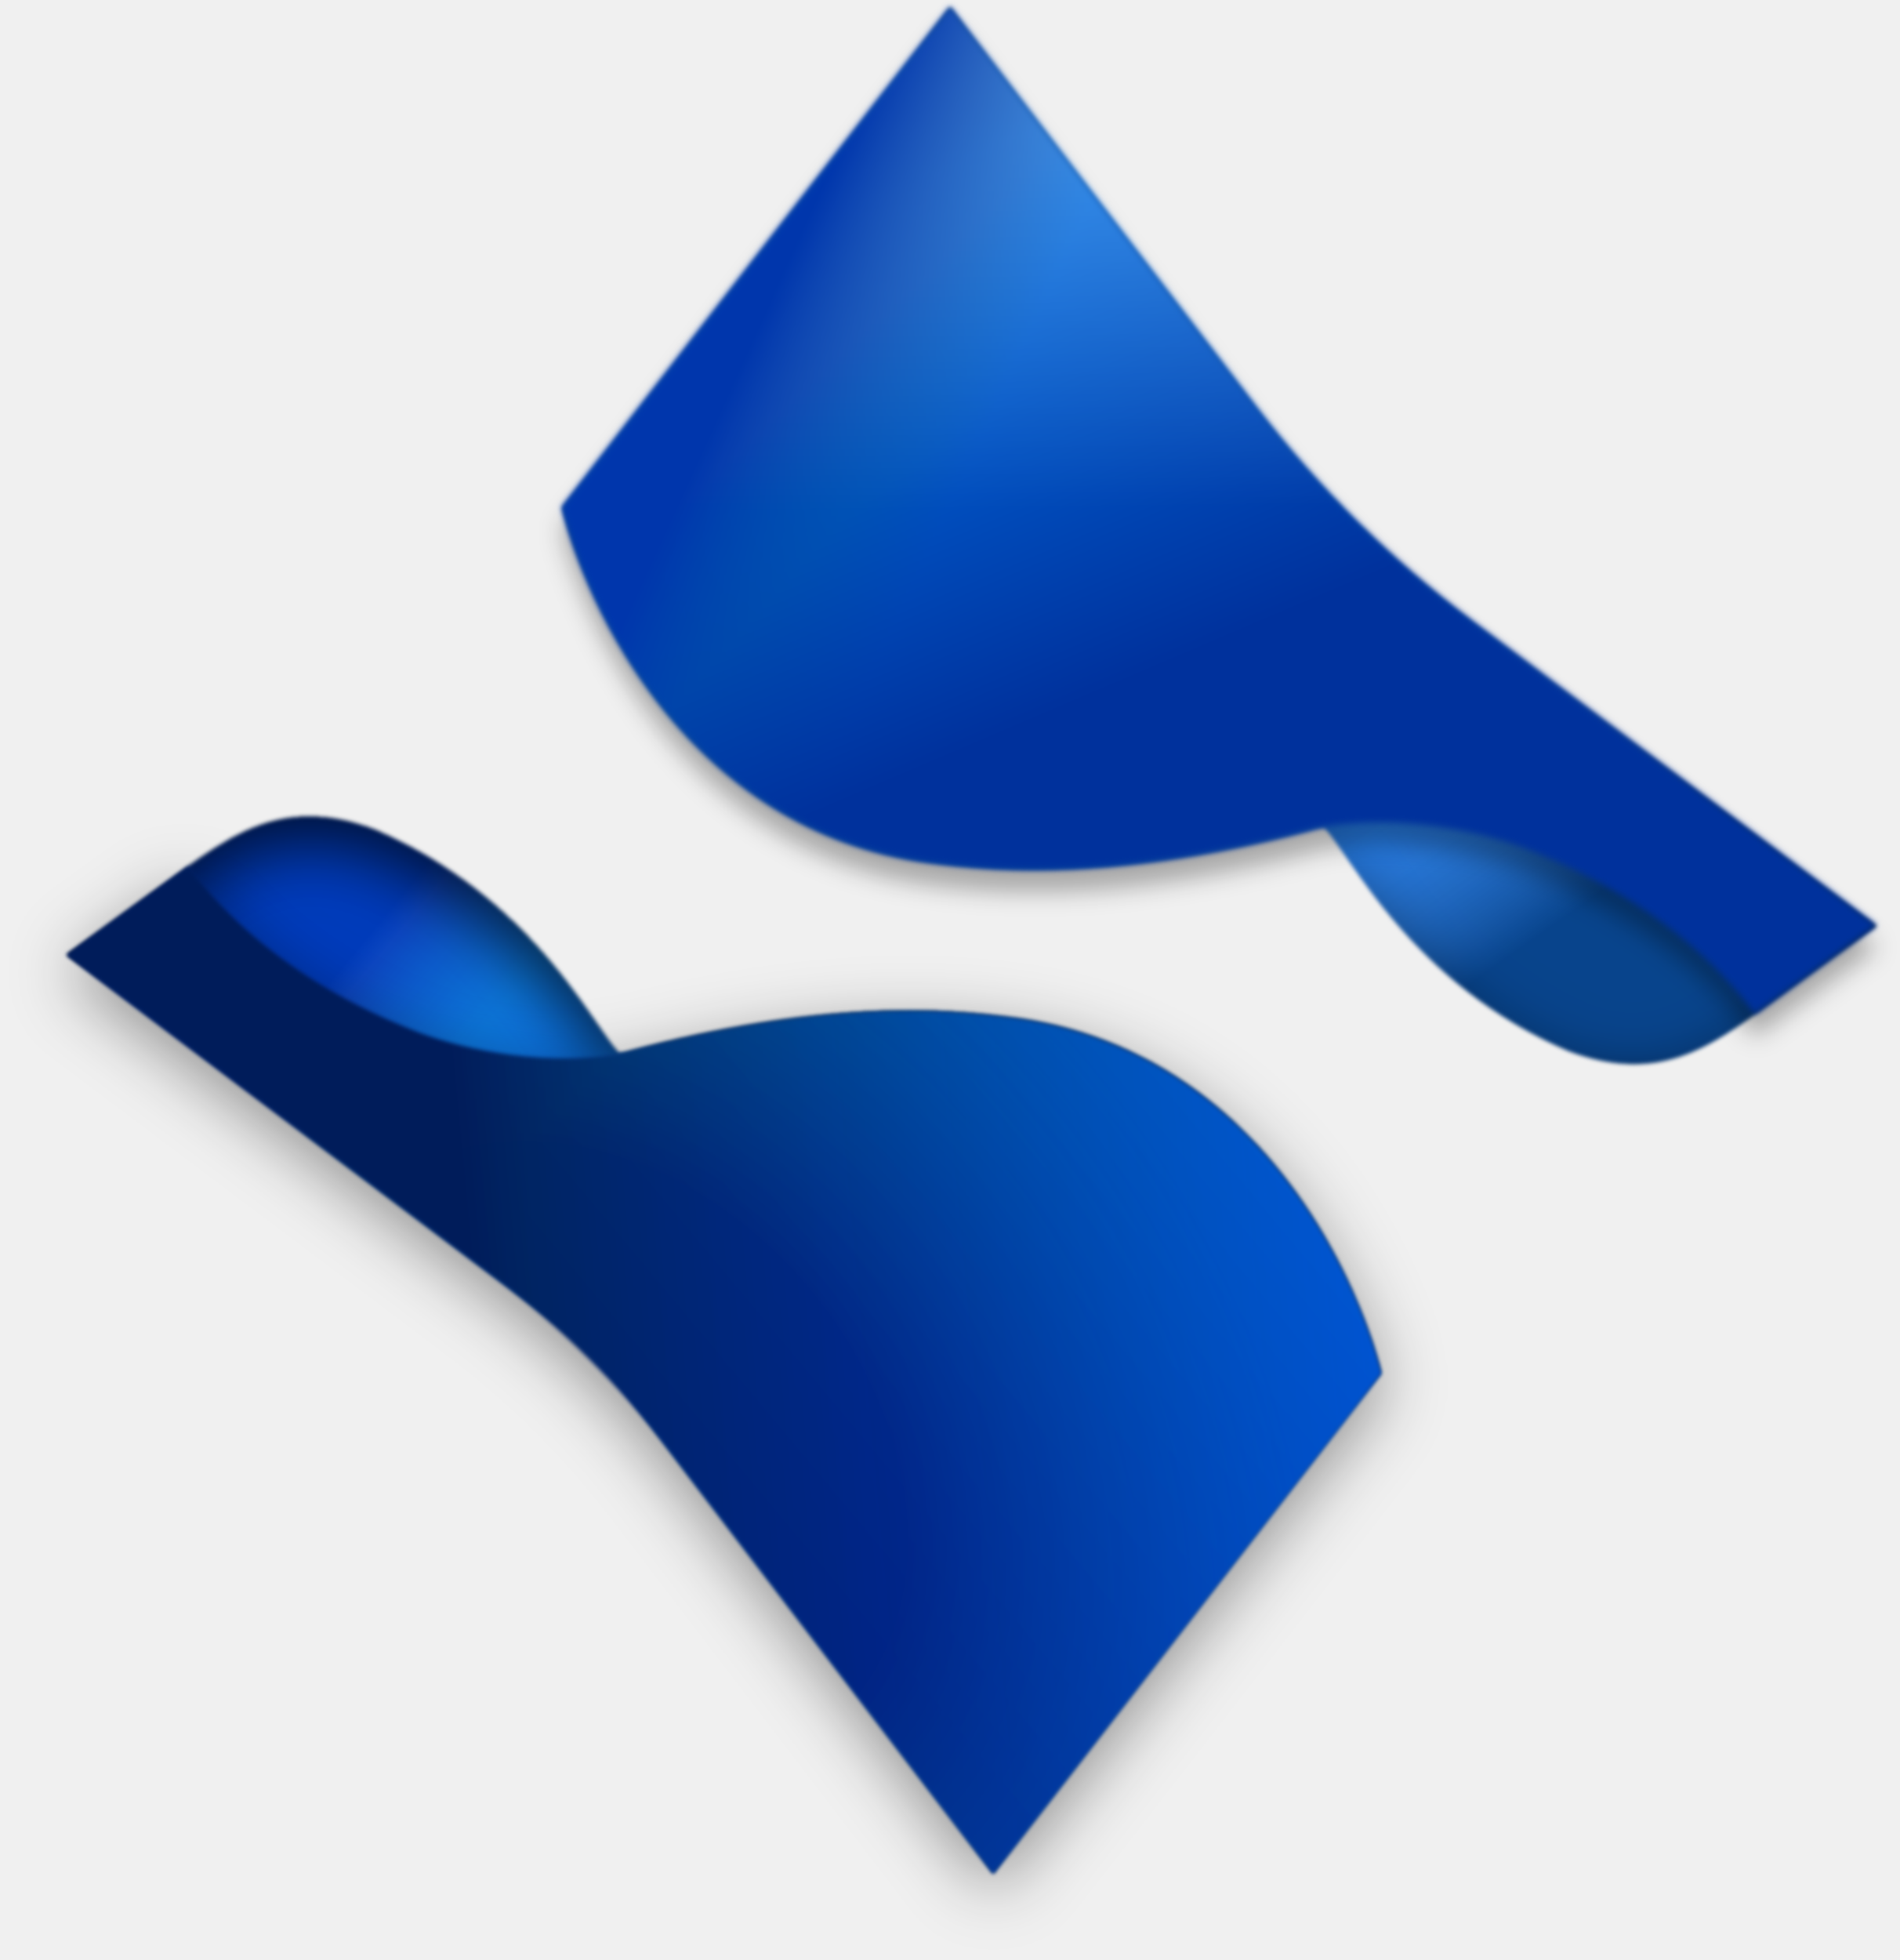
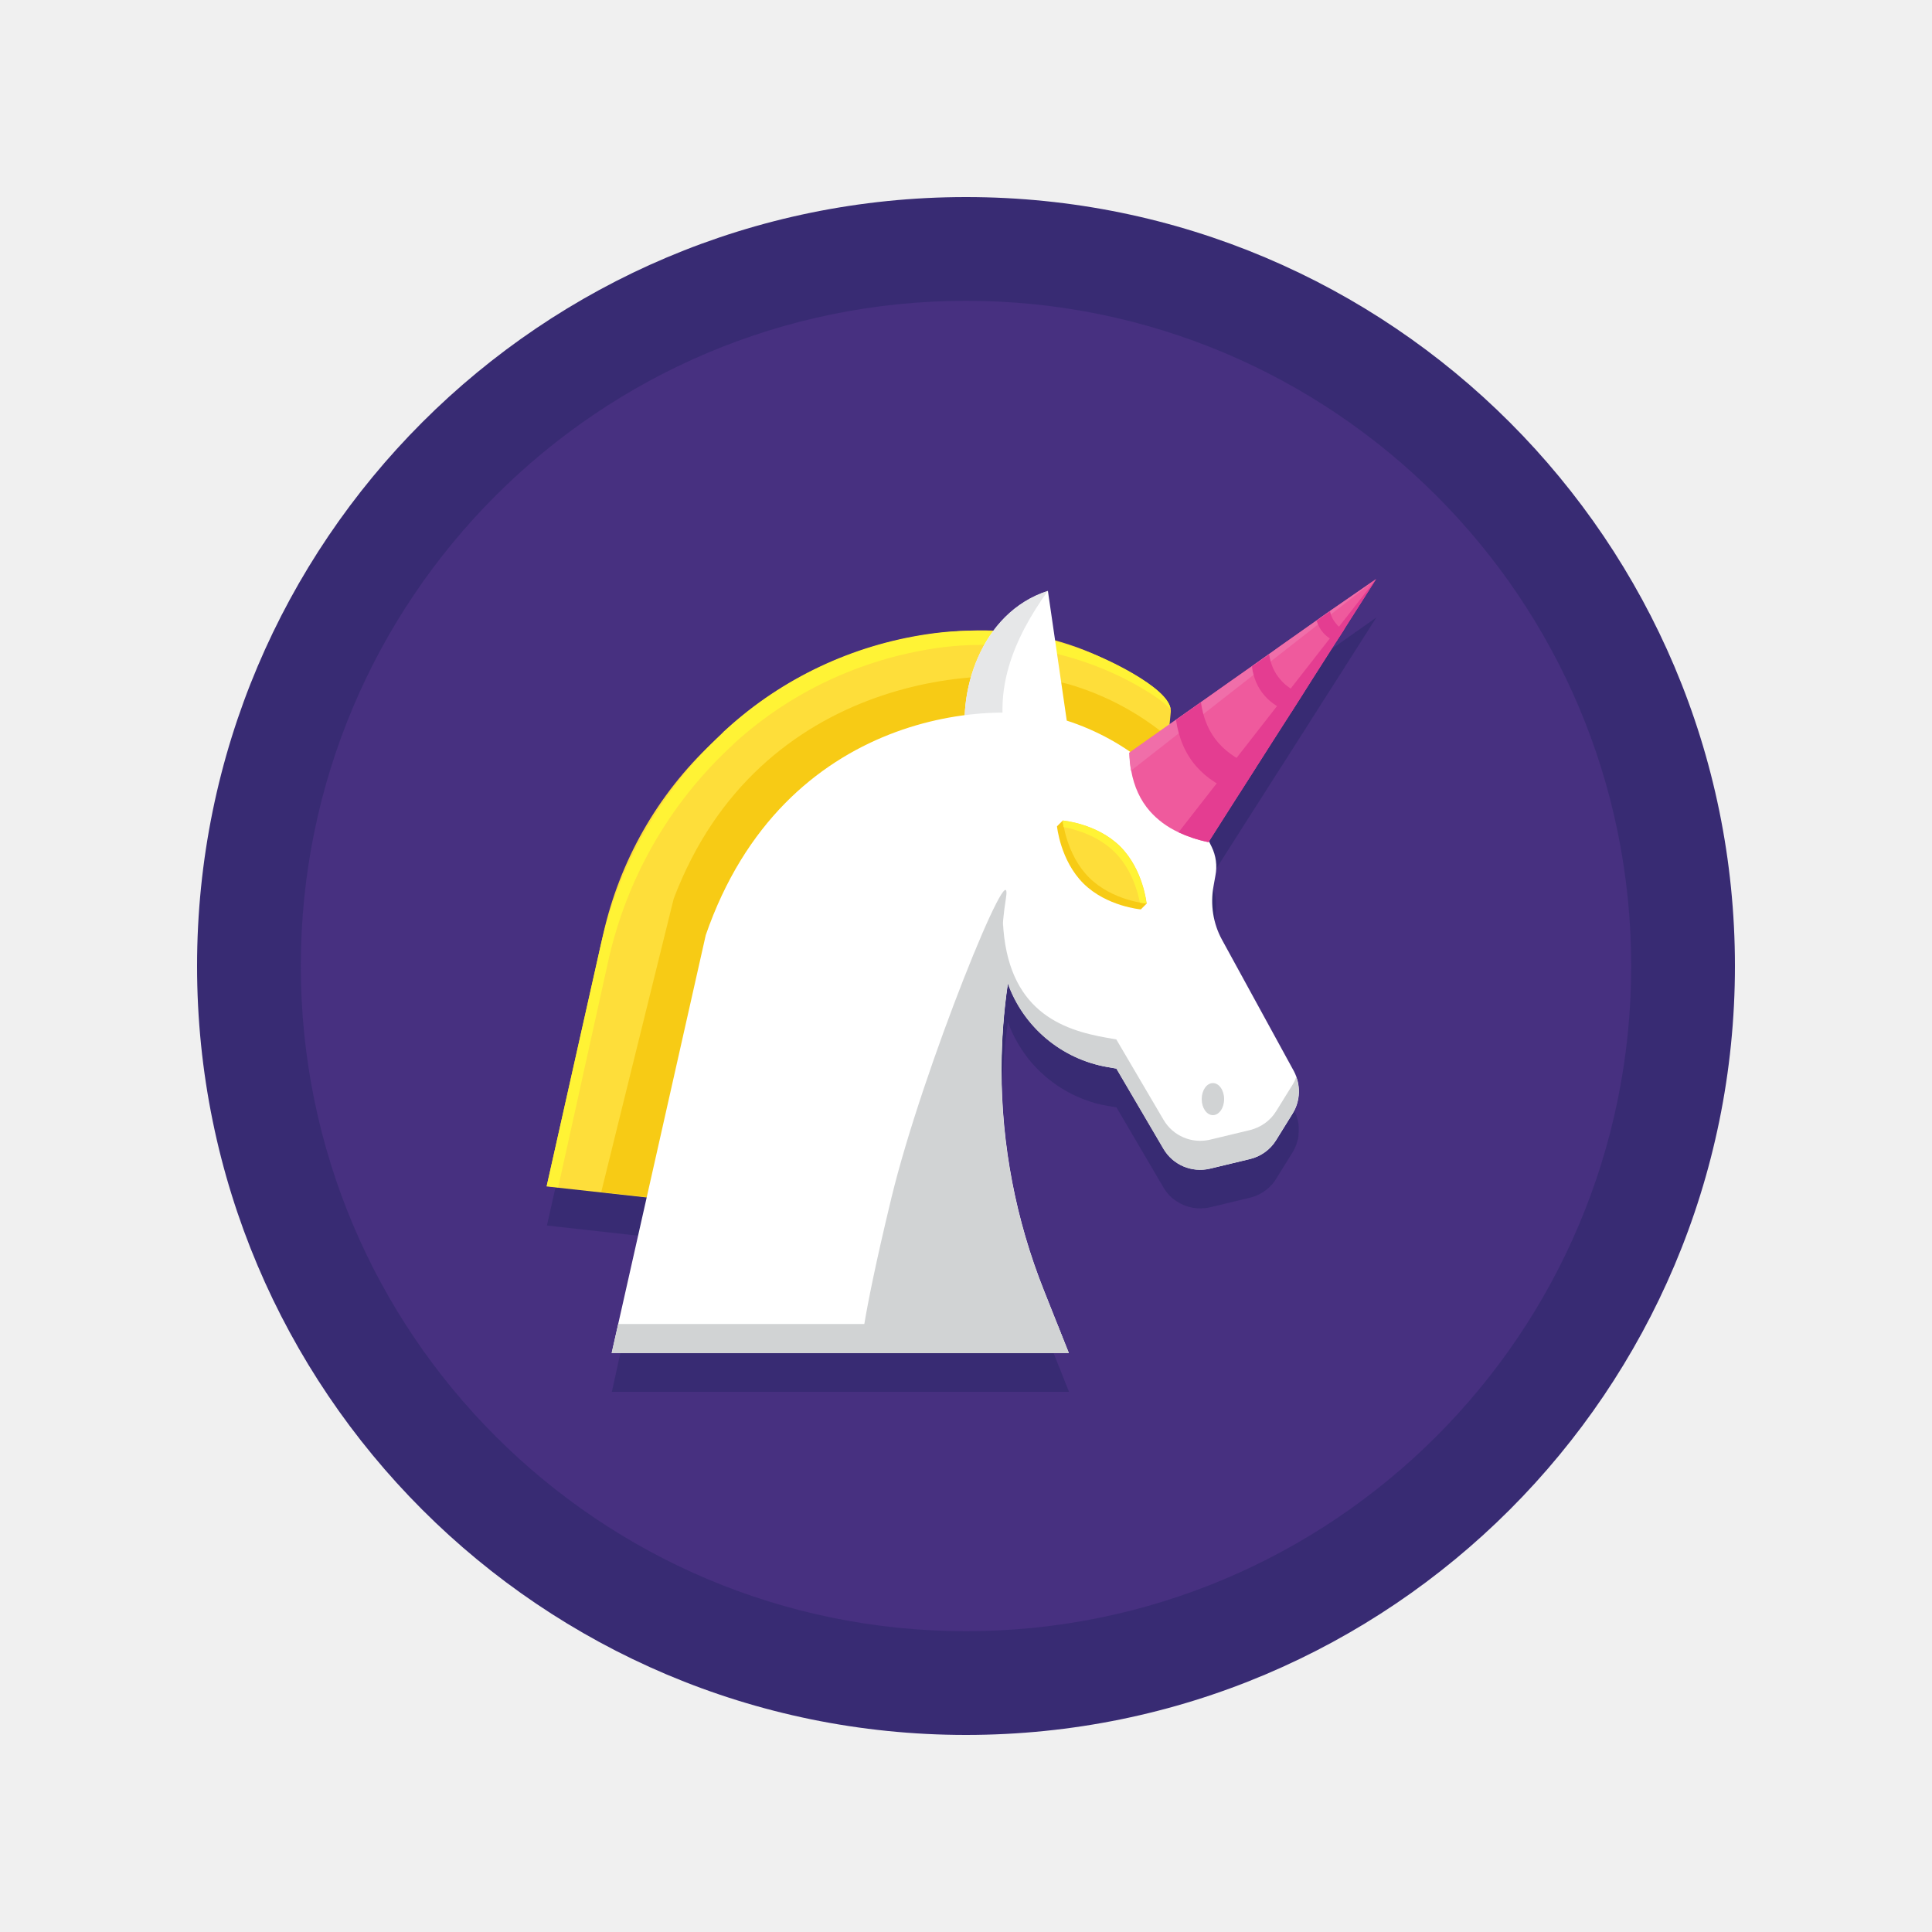
- <svg xmlns="http://www.w3.org/2000/svg" width="854" height="881" viewBox="0 0 854 881" fill="none">
-   <g filter="url(#filter0_if_8_55)">
-     <path d="M843.612 416.224L661.271 279.042C624.837 251.631 592.324 219.366 564.635 183.144L427.133 3.268L252.704 228.166C263.804 272.342 309.223 373.207 417.675 387.754C450.209 392.127 504.14 395.804 592.319 372.386C593.3 372.208 594.282 372.083 595.263 371.922C608.005 385.291 634.311 442.105 705.464 472.537C742.941 486.531 765.374 472.752 789.002 456.009L843.612 416.224Z" fill="#0E77F7" />
-     <path d="M843.612 416.224L661.271 279.042C624.837 251.631 592.324 219.366 564.635 183.144L427.133 3.268L252.704 228.166C263.804 272.342 309.223 373.207 417.675 387.754C450.209 392.127 504.14 395.804 592.319 372.386C593.3 372.208 594.282 372.083 595.263 371.922C608.005 385.291 634.311 442.105 705.464 472.537C742.941 486.531 765.374 472.752 789.002 456.009L843.612 416.224Z" fill="url(#paint0_linear_8_55)" />
-   </g>
-   <g filter="url(#filter1_df_8_55)">
-     <path d="M592.319 372.083C626.673 365.639 663.186 372.904 684.976 381.007C697.861 386.166 752.792 406.924 788.878 455.724L843.612 415.885L661.239 278.648C624.861 251.273 592.393 219.059 564.734 182.898L427.133 3L252.704 227.898C263.804 272.075 309.223 372.94 417.675 387.487C450.209 391.86 504.14 395.537 592.319 372.119" fill="url(#paint1_linear_8_55)" />
-     <path d="M592.319 372.083C626.673 365.639 663.186 372.904 684.976 381.007C697.861 386.166 752.792 406.924 788.878 455.724L843.612 415.885L661.239 278.648C624.861 251.273 592.393 219.059 564.734 182.898L427.133 3L252.704 227.898C263.804 272.075 309.223 372.94 417.675 387.487C450.209 391.86 504.14 395.537 592.319 372.119" fill="url(#paint2_linear_8_55)" fill-opacity="0.3" />
-     <path d="M592.319 372.083C626.673 365.639 663.186 372.904 684.976 381.007C697.861 386.166 752.792 406.924 788.878 455.724L843.612 415.885L661.239 278.648C624.861 251.273 592.393 219.059 564.734 182.898L427.133 3L252.704 227.898C263.804 272.075 309.223 372.94 417.675 387.487C450.209 391.86 504.14 395.537 592.319 372.119" fill="url(#paint3_linear_8_55)" style="mix-blend-mode:darken" />
-   </g>
-   <g filter="url(#filter2_iif_8_55)">
-     <path d="M30 429.075L267.177 607.601L446.514 842.031L620.944 617.133C609.826 572.956 564.425 472.127 455.973 457.58C423.457 453.207 369.508 449.53 281.329 472.948C280.365 473.127 279.384 473.252 278.402 473.412C265.642 460.043 239.355 403.23 168.184 372.797C130.707 358.803 108.292 372.583 84.663 389.325L30 429.075Z" fill="#0C75F5" />
-     <path d="M30 429.075L267.177 607.601L446.514 842.031L620.944 617.133C609.826 572.956 564.425 472.127 455.973 457.58C423.457 453.207 369.508 449.53 281.329 472.948C280.365 473.127 279.384 473.252 278.402 473.412C265.642 460.043 239.355 403.23 168.184 372.797C130.707 358.803 108.292 372.583 84.663 389.325L30 429.075Z" fill="url(#paint4_linear_8_55)" style="mix-blend-mode:darken" />
-   </g>
-   <g filter="url(#filter3_df_8_55)">
-     <path d="M281.329 473.198C246.975 479.66 210.479 472.377 188.689 464.274C175.804 459.115 120.873 438.375 84.77 389.575L30 429.343L223.348 574.864C252.431 596.753 278.391 622.51 300.507 651.421L446.514 842.281L620.944 617.383C609.861 573.224 564.425 472.359 455.973 457.812C423.457 453.439 369.508 449.762 281.329 473.163" fill="url(#paint5_linear_8_55)" />
-     <path d="M281.329 473.198C246.975 479.66 210.479 472.377 188.689 464.274C175.804 459.115 120.873 438.375 84.77 389.575L30 429.343L223.348 574.864C252.431 596.753 278.391 622.51 300.507 651.421L446.514 842.281L620.944 617.383C609.861 573.224 564.425 472.359 455.973 457.812C423.457 453.439 369.508 449.762 281.329 473.163" fill="url(#paint6_radial_8_55)" fill-opacity="0.5" style="mix-blend-mode:multiply" />
-     <path d="M281.329 473.198C246.975 479.66 210.479 472.377 188.689 464.274C175.804 459.115 120.873 438.375 84.77 389.575L30 429.343L223.348 574.864C252.431 596.753 278.391 622.51 300.507 651.421L446.514 842.281L620.944 617.383C609.861 573.224 564.425 472.359 455.973 457.812C423.457 453.439 369.508 449.762 281.329 473.163" fill="url(#paint7_linear_8_55)" style="mix-blend-mode:darken" />
-   </g>
-   <defs>
-     <filter id="filter0_if_8_55" x="250.704" y="1.268" width="594.908" height="487.042" filterUnits="userSpaceOnUse" color-interpolation-filters="sRGB">
-       <feFlood flood-opacity="0" result="BackgroundImageFix" />
-       <feBlend mode="normal" in="SourceGraphic" in2="BackgroundImageFix" result="shape" />
-       <feColorMatrix in="SourceAlpha" type="matrix" values="0 0 0 0 0 0 0 0 0 0 0 0 0 0 0 0 0 0 127 0" result="hardAlpha" />
-       <feOffset dy="10" />
-       <feGaussianBlur stdDeviation="15" />
-       <feComposite in2="hardAlpha" operator="arithmetic" k2="-1" k3="1" />
-       <feColorMatrix type="matrix" values="0 0 0 0 0 0 0 0 0 0 0 0 0 0 0 0 0 0 0.5 0" />
-       <feBlend mode="normal" in2="shape" result="effect1_innerShadow_8_55" />
-       <feGaussianBlur stdDeviation="1" result="effect2_foregroundBlur_8_55" />
-     </filter>
-     <filter id="filter1_df_8_55" x="242.704" y="0" width="610.908" height="475.724" filterUnits="userSpaceOnUse" color-interpolation-filters="sRGB">
-       <feFlood flood-opacity="0" result="BackgroundImageFix" />
-       <feColorMatrix in="SourceAlpha" type="matrix" values="0 0 0 0 0 0 0 0 0 0 0 0 0 0 0 0 0 0 127 0" result="hardAlpha" />
-       <feOffset dy="10" />
-       <feGaussianBlur stdDeviation="5" />
-       <feColorMatrix type="matrix" values="0 0 0 0 0 0 0 0 0 0 0 0 0 0 0 0 0 0 0.3 0" />
-       <feBlend mode="normal" in2="BackgroundImageFix" result="effect1_dropShadow_8_55" />
-       <feBlend mode="normal" in="SourceGraphic" in2="effect1_dropShadow_8_55" result="shape" />
-       <feGaussianBlur stdDeviation="1.5" result="effect2_foregroundBlur_8_55" />
-     </filter>
-     <filter id="filter2_iif_8_55" x="28" y="365.025" width="594.944" height="487.007" filterUnits="userSpaceOnUse" color-interpolation-filters="sRGB">
-       <feFlood flood-opacity="0" result="BackgroundImageFix" />
-       <feBlend mode="normal" in="SourceGraphic" in2="BackgroundImageFix" result="shape" />
-       <feColorMatrix in="SourceAlpha" type="matrix" values="0 0 0 0 0 0 0 0 0 0 0 0 0 0 0 0 0 0 127 0" result="hardAlpha" />
-       <feOffset dy="10" />
-       <feGaussianBlur stdDeviation="15" />
-       <feComposite in2="hardAlpha" operator="arithmetic" k2="-1" k3="1" />
-       <feColorMatrix type="matrix" values="0 0 0 0 0 0 0 0 0 0 0 0 0 0 0 0 0 0 0.6 0" />
-       <feBlend mode="normal" in2="shape" result="effect1_innerShadow_8_55" />
-       <feColorMatrix in="SourceAlpha" type="matrix" values="0 0 0 0 0 0 0 0 0 0 0 0 0 0 0 0 0 0 127 0" result="hardAlpha" />
-       <feOffset dy="10" />
-       <feGaussianBlur stdDeviation="15" />
-       <feComposite in2="hardAlpha" operator="arithmetic" k2="-1" k3="1" />
-       <feColorMatrix type="matrix" values="0 0 0 0 0 0 0 0 0 0 0 0 0 0 0 0 0 0 0.25 0" />
-       <feBlend mode="normal" in2="effect1_innerShadow_8_55" result="effect2_innerShadow_8_55" />
-       <feGaussianBlur stdDeviation="1" result="effect3_foregroundBlur_8_55" />
-     </filter>
-     <filter id="filter3_df_8_55" x="0" y="367.575" width="650.944" height="512.706" filterUnits="userSpaceOnUse" color-interpolation-filters="sRGB">
-       <feFlood flood-opacity="0" result="BackgroundImageFix" />
-       <feColorMatrix in="SourceAlpha" type="matrix" values="0 0 0 0 0 0 0 0 0 0 0 0 0 0 0 0 0 0 127 0" result="hardAlpha" />
-       <feOffset dy="8" />
-       <feGaussianBlur stdDeviation="15" />
-       <feColorMatrix type="matrix" values="0 0 0 0 0 0 0 0 0 0 0 0 0 0 0 0 0 0 0.4 0" />
-       <feBlend mode="normal" in2="BackgroundImageFix" result="effect1_dropShadow_8_55" />
-       <feBlend mode="normal" in="SourceGraphic" in2="effect1_dropShadow_8_55" result="shape" />
-       <feGaussianBlur stdDeviation="1" result="effect2_foregroundBlur_8_55" />
-     </filter>
-     <linearGradient id="paint0_linear_8_55" x1="725.95" y1="478.014" x2="608.117" y2="309.856" gradientUnits="userSpaceOnUse">
-       <stop offset="0.324" stop-opacity="0.43" />
-       <stop offset="1" stop-color="white" stop-opacity="0" />
-     </linearGradient>
-     <linearGradient id="paint1_linear_8_55" x1="643.713" y1="247.258" x2="547.974" y2="23.253" gradientUnits="userSpaceOnUse">
-       <stop stop-color="#00319C" />
-       <stop offset="1" stop-color="#0073E9" />
-     </linearGradient>
-     <linearGradient id="paint2_linear_8_55" x1="436.891" y1="3" x2="439.346" y2="228.846" gradientUnits="userSpaceOnUse">
-       <stop stop-color="white" />
-       <stop offset="1" stop-color="white" stop-opacity="0" />
-     </linearGradient>
-     <linearGradient id="paint3_linear_8_55" x1="341.766" y1="146.609" x2="474.328" y2="207.366" gradientUnits="userSpaceOnUse">
-       <stop stop-color="#0036AC" />
-       <stop offset="0.765" stop-color="#466098" stop-opacity="0" />
-     </linearGradient>
-     <linearGradient id="paint4_linear_8_55" x1="170.54" y1="414.187" x2="446.097" y2="643.716" gradientUnits="userSpaceOnUse">
-       <stop stop-color="#003BBB" />
-       <stop offset="0.62" stop-color="white" stop-opacity="0" />
-     </linearGradient>
-     <linearGradient id="paint5_linear_8_55" x1="313.535" y1="646.785" x2="538.841" y2="458.253" gradientUnits="userSpaceOnUse">
-       <stop stop-color="#013FC8" />
-       <stop offset="1" stop-color="#0056E9" />
-     </linearGradient>
-     <radialGradient id="paint6_radial_8_55" cx="0" cy="0" r="1" gradientUnits="userSpaceOnUse" gradientTransform="translate(271.189 655.377) rotate(-40.9741) scale(296.693 387.291)">
-       <stop offset="0.405" stop-color="#002881" />
-       <stop offset="1" stop-color="white" stop-opacity="0" />
-     </radialGradient>
-     <linearGradient id="paint7_linear_8_55" x1="30" y1="431.371" x2="916.815" y2="347.906" gradientUnits="userSpaceOnUse">
-       <stop offset="0.188" stop-color="#001C5A" />
-       <stop offset="1" stop-color="white" stop-opacity="0" />
-     </linearGradient>
-   </defs>
+ <svg xmlns="http://www.w3.org/2000/svg" viewBox="0 0 1000 1000" xml:space="preserve">
+   <switch>
+     <g>
+       <circle fill="#382B73" cx="500" cy="500" r="398" />
+       <circle fill="#473080" cx="500" cy="500" r="344.3" />
+       <path fill="#382B73" d="m689.7 335.6-1.3.9-4.4 3.1-2.5 1.8-17.6 12.4-7 5-.3.2-8.6 6-12.8 9-10.6 7.5-2.7 1.9-12.9 9.1-3.5 2.4.6-6.5V387c0-.3-.1-.5-.2-.8 0-.1 0-.1-.1-.2-.2-.7-.5-1.4-.9-2.1 0-.1-.1-.1-.1-.2l-.6-.9c-.1-.1-.1-.2-.2-.3-.2-.3-.4-.6-.6-.8-.1-.1-.1-.2-.2-.2-.6-.7-1.2-1.5-2-2.2l-.2-.2-.9-.9-.3-.3c-.3-.3-.6-.5-.9-.8l-.3-.3c-.4-.3-.8-.6-1.2-1-.1 0-.1-.1-.2-.1-.5-.4-1-.7-1.5-1.1-.1-.1-.2-.2-.3-.2-.4-.3-.8-.6-1.2-.8-.2-.1-.3-.2-.5-.4-.4-.2-.7-.5-1.1-.7-.2-.1-.4-.2-.5-.4-.4-.3-.8-.5-1.3-.8-.1-.1-.3-.2-.4-.3-.6-.3-1.1-.7-1.7-1-.2-.1-.3-.2-.5-.3-.4-.3-.8-.5-1.3-.8-.1 0-.2-.1-.3-.1-.1-.1-.2-.1-.3-.1-.8-.5-1.6-.9-2.5-1.4-.3-.1-.5-.3-.8-.4-.8-.4-1.6-.9-2.4-1.3-.1-.1-.3-.1-.4-.2-3.7-1.9-7.5-3.8-11.1-5.5-7.5-3.5-15.2-6.3-23.1-8.5l-3.7-25.5c-11.9 3.8-21.3 11.3-28.1 20.5-2.8-.1-5.7-.2-8.5-.1-8 .2-16 .8-23.9 1.9-.7.1-1.5.2-2.2.3h-.3c-.4.1-.8.1-1.1.2-1 .2-1.9.3-2.9.5-.5.1-1 .2-1.4.3-.9.2-1.8.3-2.6.5-.5.1-1 .2-1.4.3-.9.2-1.9.4-2.8.6l-1.2.3c-1.3.3-2.6.6-4 .9-.2.1-.4.1-.6.2l-3.3.9c-.4.1-.9.2-1.3.4-.9.2-1.8.5-2.7.7-.5.1-.9.3-1.4.4-.9.3-1.8.5-2.6.8-.4.1-.9.3-1.3.4-1.1.4-2.2.7-3.3 1.1-.2.1-.4.1-.6.2-1.3.4-2.6.9-3.8 1.4-.4.1-.7.3-1.1.4-.9.3-1.8.7-2.7 1-.4.2-.9.4-1.3.5-.8.3-1.7.7-2.5 1-.4.2-.9.4-1.3.6-.9.4-1.8.8-2.8 1.2-.3.1-.7.3-1 .4-1.2.6-2.5 1.1-3.7 1.7-.2.1-.5.2-.7.3l-3 1.5-1.2.6c-.8.4-1.6.8-2.5 1.3-.4.2-.9.5-1.3.7-.8.4-1.7.9-2.5 1.3l-1.2.6c-1.1.6-2.2 1.2-3.3 1.9-.1.1-.2.1-.3.2-1.2.7-2.3 1.4-3.5 2.1-.4.2-.7.4-1.1.7-.8.5-1.6 1-2.4 1.6-.4.3-.8.5-1.2.8-.8.5-1.5 1-2.3 1.5-.4.3-.8.5-1.2.8-.9.6-1.7 1.2-2.6 1.8-.3.2-.6.4-.8.6l-3.3 2.4c-.2.2-.5.4-.7.6-.9.7-1.7 1.3-2.6 2-.4.3-.7.6-1.1.9-.7.6-1.5 1.2-2.2 1.8-.4.3-.8.6-1.1.9-.7.6-1.5 1.2-2.2 1.9-.3.3-.7.6-1 .8-1 .9-2.1 1.8-3.1 2.8-.9.8-1.8 1.6-2.6 2.5l-4.8 4.5c-28.3 26.6-47.9 61.1-56.4 99l-29.3 130.5 5.9.7 45.9 5.1-14.9 65.2-.7 3.3-2.6 11.8h236.6l-1.7-4.3-4.3-10.8-6.9-17.4c-14.5-36.4-21.9-75.1-21.9-114 0-2.5 0-4.9.1-7.4.1-5.9.5-11.7.9-17.6 0-.6.1-1.2.1-1.8.1-1 .2-2 .3-2.9.1-.8.2-1.6.2-2.5.1-.8.2-1.7.3-2.5.1-1.1.2-2.1.4-3.2.1-.6.2-1.3.2-1.9.2-1.7.5-3.4.7-5.1.9 2.5 1.9 4.9 3.1 7.2.3.6.6 1.3 1 1.9.4.7.8 1.5 1.2 2.2 1.3 2.2 2.7 4.3 4.2 6.3.4.6.9 1.2 1.3 1.7 7.5 9.3 17.4 16.5 28.7 20.8 3.9 1.5 7.9 2.6 12.1 3.3l1.8.3 2.8.5 24.4 41.6c1.2 2 2.7 3.8 4.4 5.3.1.1.3.2.4.3.6.5 1.2.9 1.8 1.3 5 3.4 11.3 4.6 17.4 3.2l10.4-2.5 10.4-2.5c3.8-.9 7.3-2.9 10.1-5.6 1.3-1.2 2.4-2.6 3.3-4.1l8.5-13.7c.2-.4.5-.8.7-1.2.1-.1.1-.3.2-.4.1-.3.3-.5.4-.8.1-.2.1-.3.2-.5s.2-.5.3-.7c.1-.2.1-.4.2-.6.1-.2.2-.5.2-.7.1-.2.1-.4.2-.6.1-.2.1-.5.2-.7.1-.2.1-.4.2-.6 0-.2.1-.4.1-.7.1-.5.2-1 .2-1.5v-.4c0-.3 0-.6.1-.9V583.1c0-.3-.1-.6-.1-.9v-.3c-.2-1.6-.6-3.1-1.1-4.6-.4-1-.8-2-1.3-3l-37.2-68c-4.6-8.4-6.2-18.2-4.4-27.6l1-5.6c.9-5.1.2-10.4-2-15-.4-.9-.9-1.8-1.3-2.6l15.7-24.7 8.8-13.8 2-3.1 7.2-11.3 8.9-13.9 5.9-9.3.1-.1 4.8-7.6 12.5-19.6 4-6.2.9-1.5 15.8-24.8-22.7 16z" />
+       <path fill="#FEDE3A" d="m602.5 403.8 3.5-35.3c.7-9.1-19.2-20.4-36.8-28.6-19.9-9.2-41.6-14-63.5-13.6-47.6.9-93.9 18.7-129.7 51.3-.9.8-1.8 1.6-2.6 2.5l-4.8 4.5c-28.3 26.6-47.9 61.1-56.4 99l-29.3 130.5 51.8 5.7 267.8-216z" />
+       <path fill="#FFF335" d="m288.9 614.6 26-117.5c9.4-42.1 31.2-80.4 62.6-109.9.9-.8 1.8-1.6 2.6-2.5 29.2-26.6 65.4-43.3 103.6-49.1 36.9-5.5 74.7 1.6 107 20.4 6.2 3.6 11.7 7.4 15.2 11.1-.7-5.8-9-12.3-19.3-18.4-32.2-18.8-70.1-26-107-20.4-38.2 5.7-74.4 22.5-103.6 49.1-.9.8-1.8 1.6-2.6 2.5-31.4 29.6-53.2 67.9-62.6 109.9L283 613.9l5.9.7z" />
+       <path fill="#F7CB15" d="M604.7 381.7c-.7-.6-1.3-1.1-2-1.7-13.5-10.9-29.3-19.5-46.7-25-43.3-13.7-163.3-6-207.3 110.2L311.2 617l23.5 2.6 267.8-215.9 2.2-22z" />
+       <path fill="#FFF" d="m553.8 384.3-32.4 2.2-12.4.8-8.4.6c-5.8-28.7 6.8-70.8 41.8-82l11.4 78.4z" />
+       <path fill="#E6E7E8" d="M542.4 305.8c-18.3 25.5-28.6 52-21 80.6l-12.4.8-8.4.6c-5.8-28.7 6.8-70.7 41.8-82z" />
+       <path fill="#FFF" d="m669 576.5-8.5 13.7c-3 4.9-7.9 8.3-13.4 9.7l-20.8 5c-9.4 2.2-19.1-1.9-24-10.2l-24.4-41.6-4.6-.8c-23.7-4.1-43.4-20.7-51.6-43.3-2.2 14.9-3.3 29.9-3.3 44.8 0 38.9 7.4 77.6 21.9 114l12.9 32.5H316.6L365.3 484C405.5 367.8 515 360.2 554.6 373.8c15.9 5.5 30.3 14 42.7 25 12.3 10.9 22.5 24.3 29.8 39.4 2.3 4.7 3 9.9 2 15l-1 5.6c-1.7 9.4-.2 19.2 4.4 27.6l37.2 68c3.7 7 3.5 15.4-.7 22.1z" />
+       <path fill="#D1D3D4" d="m320 685.3-3.4 15h236.6l-6-15zM669 561.5l-8.5 13.7c-3 4.9-7.9 8.3-13.4 9.7l-20.8 5c-9.4 2.2-19.1-1.9-24-10.2L577.8 538l-4.6-.8c-23.7-4.1-52-14-54.1-60.2-2.2 14.9-.8 46.8-.8 61.7 0 2.6 0 5.1.1 7.7.3-12.5 1.3-25 3.2-37.4 8.1 22.7 27.8 39.2 51.6 43.3l4.6.8 24.4 41.6c4.9 8.3 14.6 12.4 24 10.2l20.8-5c5.6-1.3 10.4-4.8 13.4-9.7l8.5-13.7c3.6-5.8 4.3-12.8 2-19.1-.4 1.4-1.1 2.8-1.9 4.1z" />
+       <path fill="#EF5A9D" d="m712.3 299.7-15.8 24.8-.9 1.5-4 6.2-12.5 19.6-4.8 7.6-.1.1-5.9 9.3-8.9 13.9-7.2 11.3-2 3.1-8.8 13.8-15.9 25c-5.8-1.2-11-3-15.5-5.1-6-2.8-10.9-6.5-14.8-10.9-5-5.7-8.2-12.7-9.7-21-.5-3-.8-6.1-.9-9.3l24.2-17.1 12.9-9.1 2.7-1.9L635 354l12.8-9 8.6-6.1.3-.2 7-5 17.6-12.4 2.5-1.8 4.4-3.1 1.3-.9 22.8-15.8z" />
+       <path fill="#F7CB15" d="M590.5 470.7s-17.7-1.5-29.7-13.4-13.7-29.6-13.7-29.6l3-3s16.7 6.4 26.7 16.4c9.4 9.3 16.7 26.6 16.7 26.6l-3 3z" />
+       <path fill="#FEDE3A" d="M593.5 467.7s-17.7-1.5-29.7-13.4-13.7-29.6-13.7-29.6 17.7 1.5 29.7 13.4 13.7 29.6 13.7 29.6z" />
+       <path fill="#FFF335" d="M576.9 441c8.8 8.7 12 20.5 13.1 26.2 2.1.4 3.4.5 3.4.5s-1.7-17.7-13.7-29.6c-12-11.9-29.7-13.4-29.7-13.4s.1 1.3.5 3.4c5.9 1.1 17.7 4.3 26.4 12.9z" />
+       <path fill="#D1D3D4" d="M553.2 700.3H445.5s-.3-13.2 15.8-79.9c16-66.6 64.2-185 59.3-155-4.8 30 1 43.5 1 43.5-2.2 14.9-3.3 29.9-3.3 44.8 0 38.9 7.4 77.6 21.9 114l13 32.6z" />
+       <path fill="#E43D91" d="m712.3 299.7-15.8 24.8-.9 1.5-4 6.2-12.5 19.6-4.8 7.6-.1.1-5.9 9.3-8.9 13.9-7.2 11.3-2 3.1-8.8 13.8-15.9 25c-5.8-1.2-11-3-15.5-5.1l102.3-131.1z" />
+       <path fill="#F06EA9" d="m712.3 299.7-126.9 99.2c-.5-3-.8-6.1-.9-9.3l24.2-17.1 12.9-9.1 2.7-1.9 10.6-7.5 12.8-9 8.6-6.1.3-.2 7-5 17.6-12.4 2.5-1.8 4.4-3.1 1.3-.9 22.9-15.8z" />
+       <path fill="#E43D91" d="m650.2 397.1-8.8 13.8c-9.4-3.3-16.7-8-22.1-14.1-5.7-6.5-9.2-14.6-10.6-24.2l12.9-9.1c1.2 8.5 4.2 15.6 9.3 21.3 4.8 5.3 11.2 9.4 19.3 12.3zM674.3 359.4l-6 9.4c-5.9-2-10.5-4.9-13.8-8.8-3.5-4-5.7-9-6.5-15l8.6-6.1.3-.2c.8 5.2 2.7 9.5 5.8 13 2.8 3.4 6.7 5.9 11.6 7.7z" />
+       <g>
+         <path fill="#E43D91" d="m695.6 326-4 6.2c-2.8-1.2-5.1-2.8-6.8-4.8-1.5-1.7-2.6-3.8-3.3-6.1l2.5-1.8 4.4-3.1c.5 2.4 1.5 4.5 3 6.2 1.1 1.5 2.5 2.6 4.2 3.4z" />
+       </g>
+       <g>
+         <ellipse fill="#D1D3D4" cx="627.8" cy="568.9" rx="5.8" ry="8.3" />
+       </g>
+     </g>
+   </switch>
</svg>
